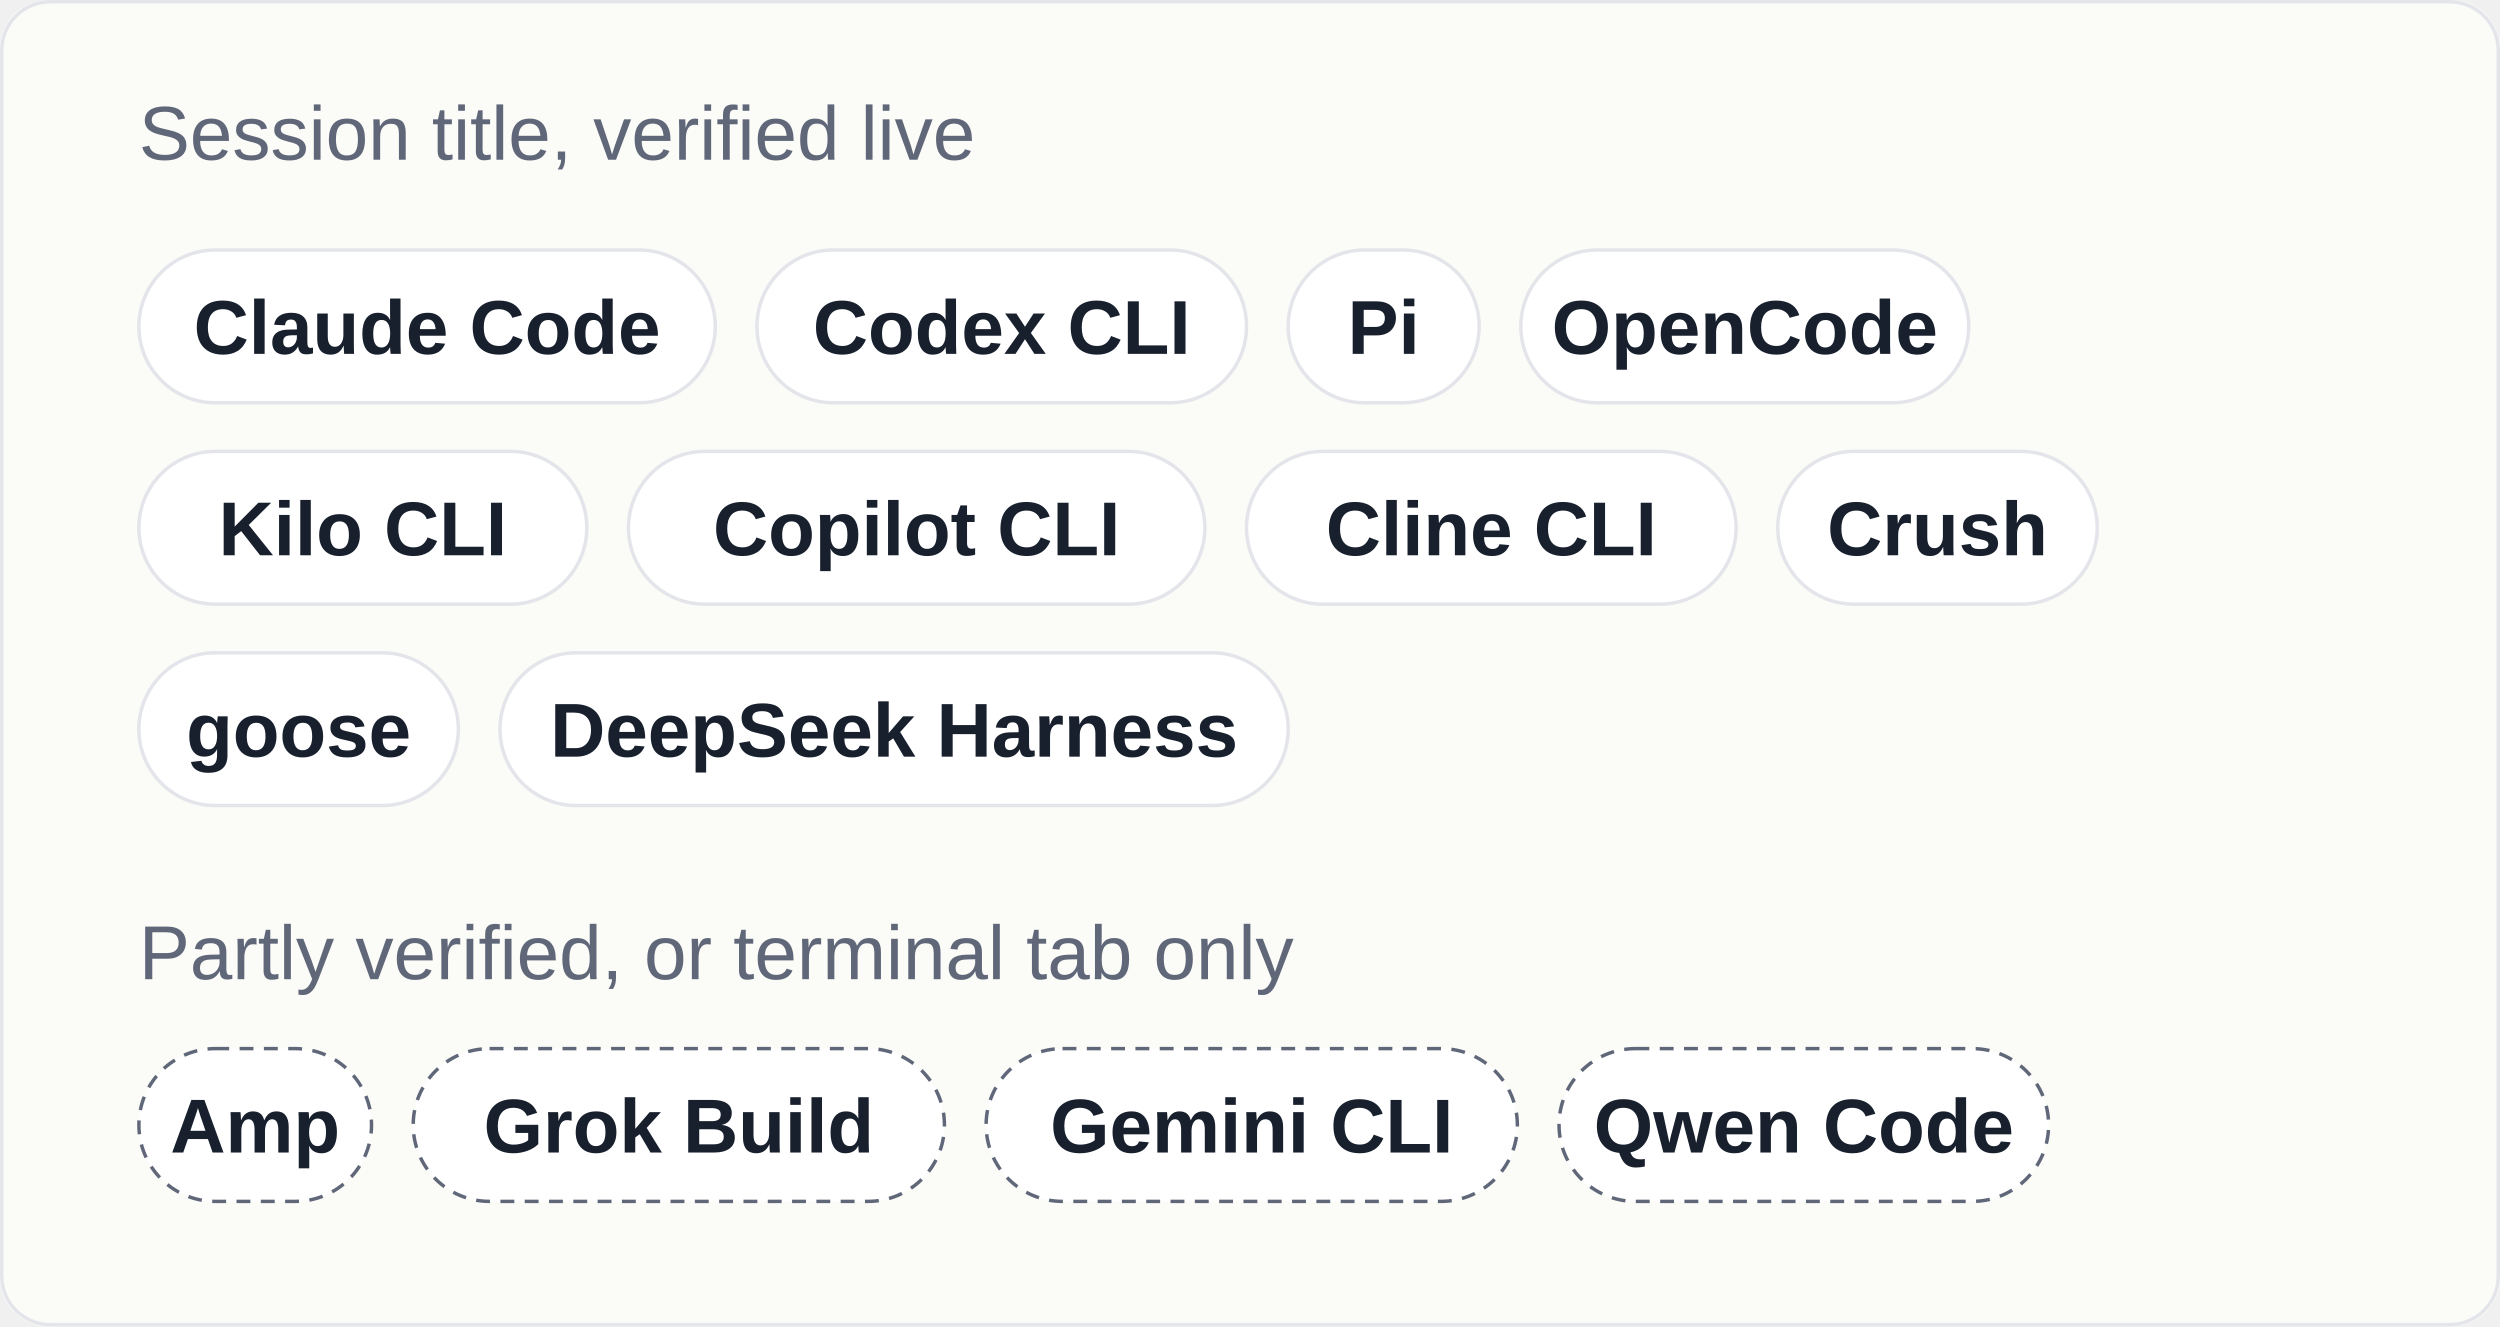
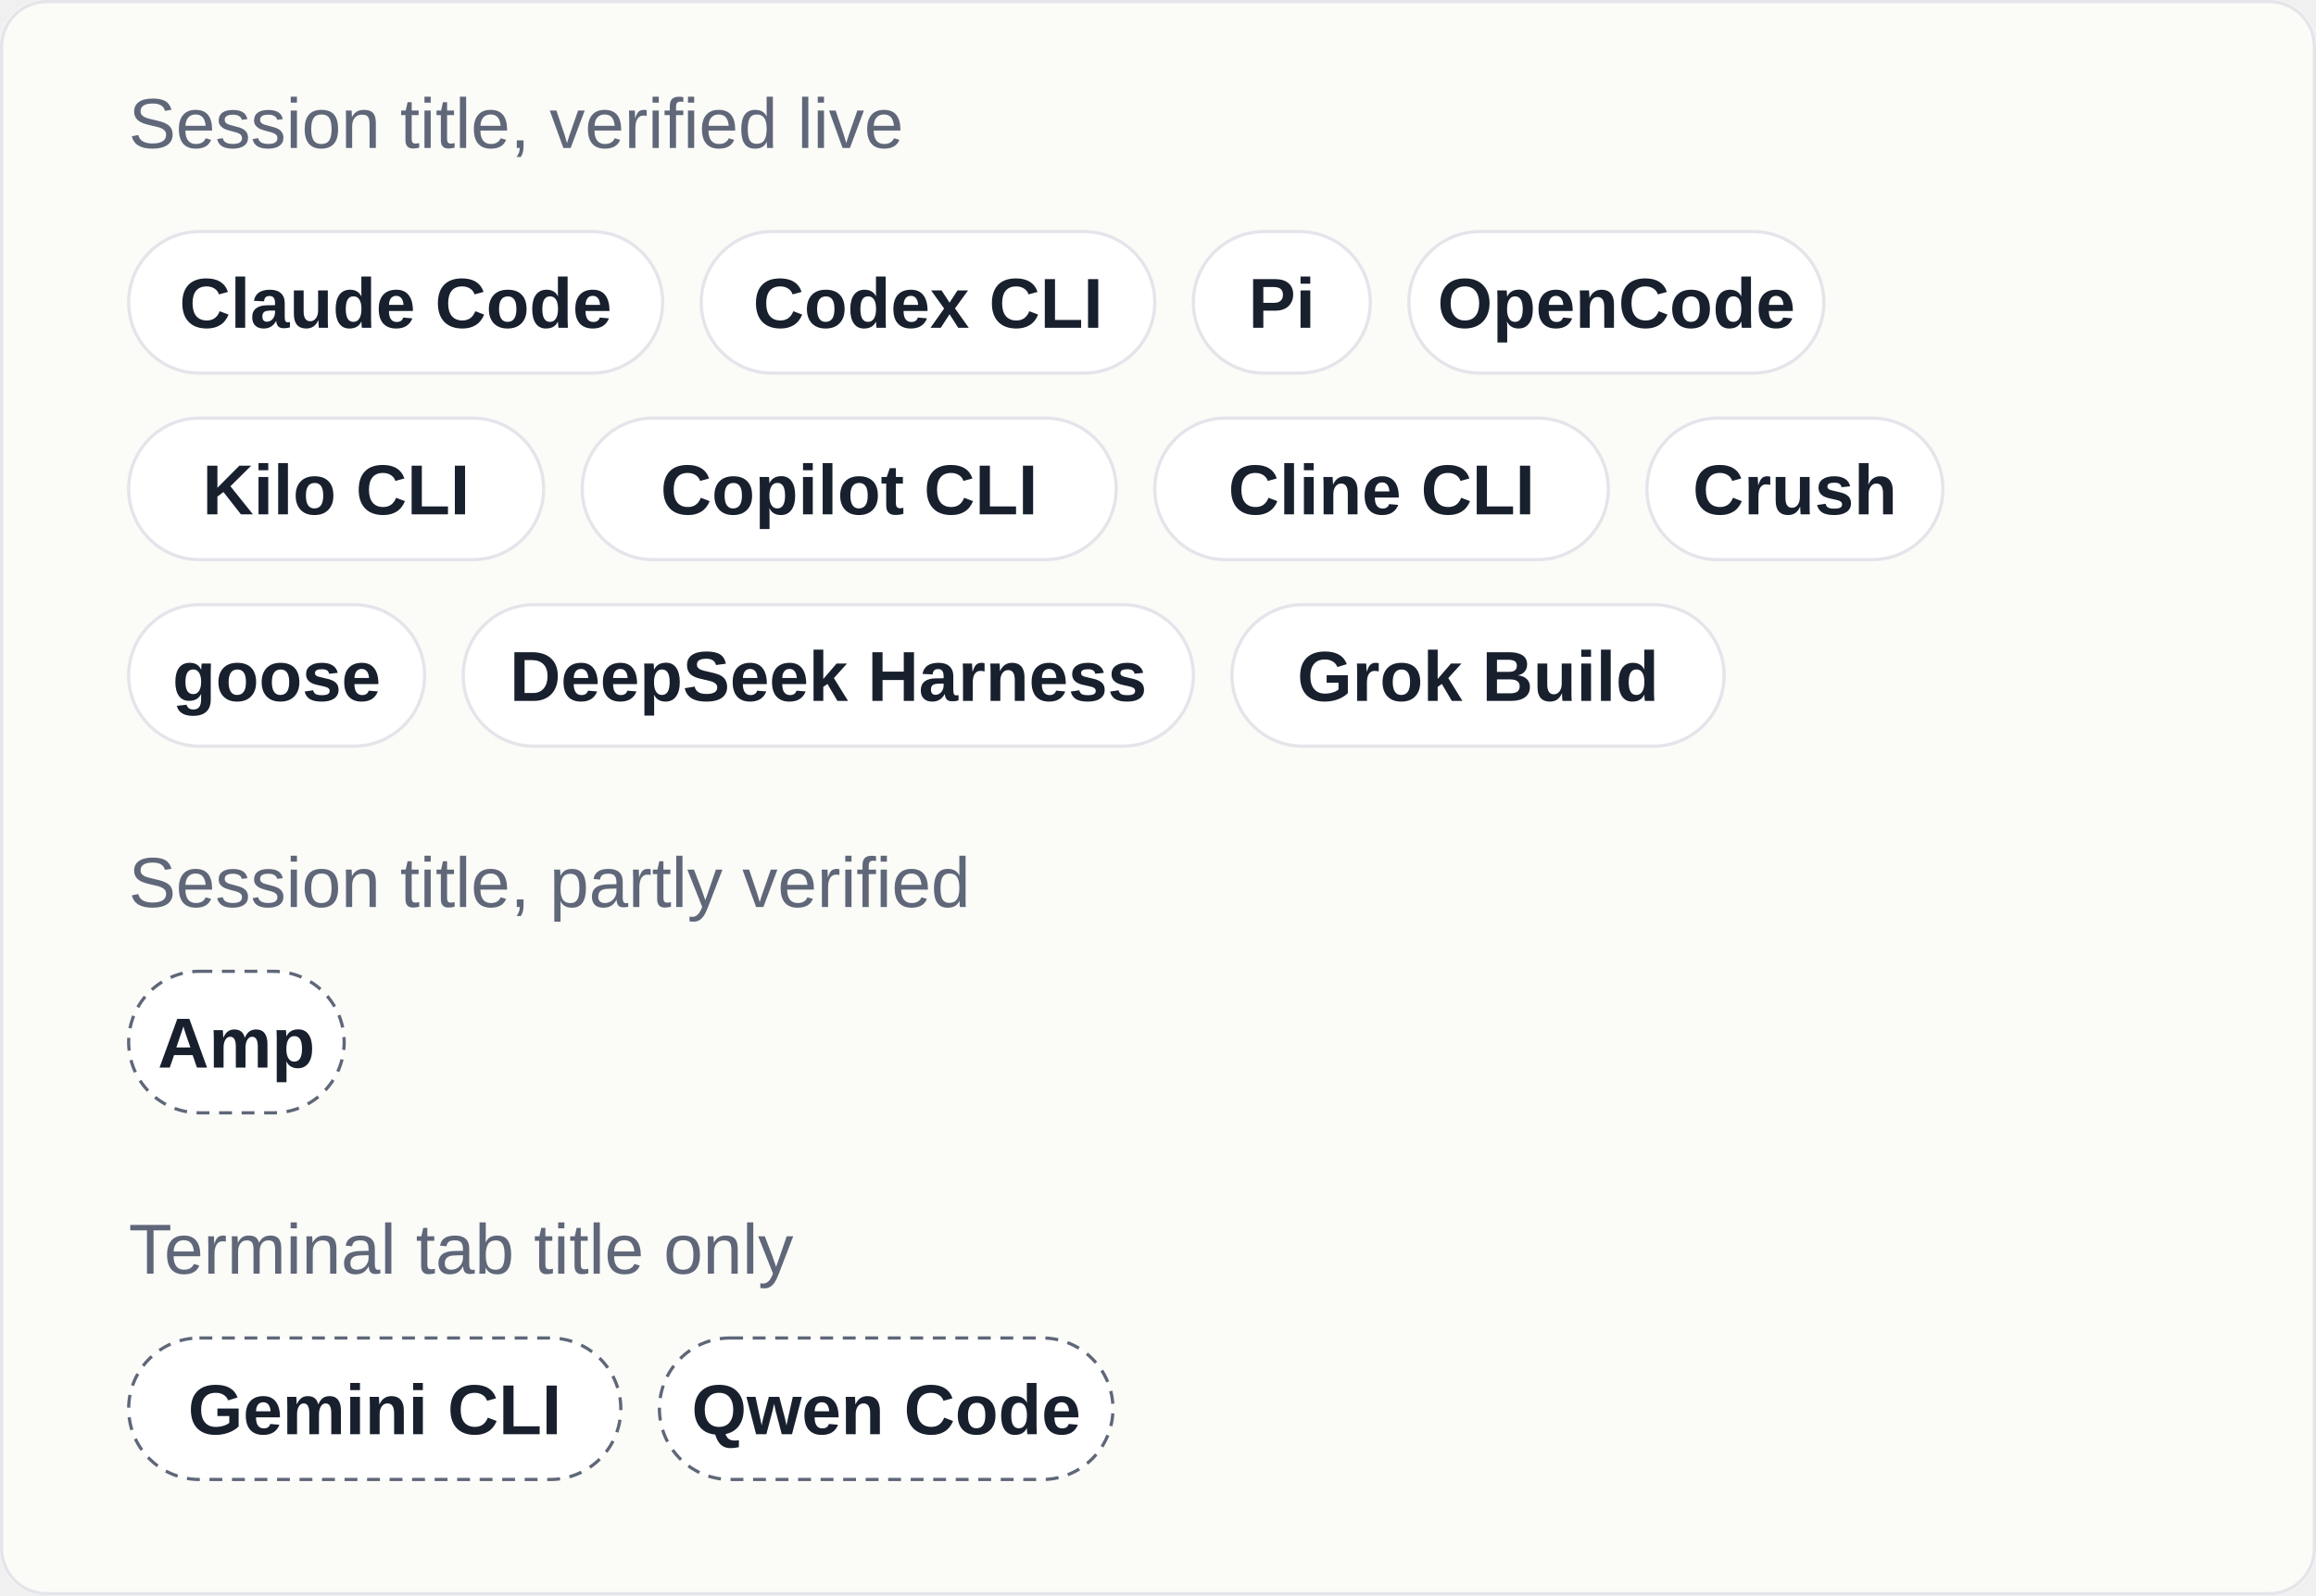
- <svg xmlns="http://www.w3.org/2000/svg" width="720" height="382" viewBox="0 0 720 382" role="img" aria-label="Session title: Claude Code, Codex CLI, Pi, OpenCode, Kilo CLI, Copilot CLI, Cline CLI, Crush, goose, DeepSeek Harness. Partly verified: Amp, Grok Build. Tab title only: Gemini CLI, Qwen Code.">
-   <rect width="720" height="382" rx="14" fill="#FBFBF8" />
-   <rect x="0.5" y="0.5" width="719" height="381" rx="14" fill="none" stroke="#E3E5EA" />
+ <svg xmlns="http://www.w3.org/2000/svg" width="720" height="496" viewBox="0 0 720 496" role="img" aria-label="Session title: Claude Code, Codex CLI, Pi, OpenCode, Kilo CLI, Copilot CLI, Cline CLI, Crush, goose, DeepSeek Harness, Grok Build. Partly verified: Amp. Tab title only: Gemini CLI, Qwen Code.">
+   <rect width="720" height="496" rx="14" fill="#FBFBF8" />
+   <rect x="0.5" y="0.5" width="719" height="495" rx="14" fill="none" stroke="#E3E5EA" />
  <text x="40" y="46" font-family="-apple-system, BlinkMacSystemFont, 'Segoe UI', 'Helvetica Neue', Arial, sans-serif" font-size="22" fill="#5F6779">Session title, verified live</text>
  <rect x="40" y="72" width="166" height="44" rx="22" fill="#FFFFFF" stroke="#E3E5EA" />
  <text x="123" y="101.92" text-anchor="middle" font-family="-apple-system, BlinkMacSystemFont, 'Segoe UI', 'Helvetica Neue', Arial, sans-serif" font-size="22" font-weight="600" fill="#18202E">Claude Code</text>
  <rect x="218" y="72" width="141" height="44" rx="22" fill="#FFFFFF" stroke="#E3E5EA" />
  <text x="288.5" y="101.92" text-anchor="middle" font-family="-apple-system, BlinkMacSystemFont, 'Segoe UI', 'Helvetica Neue', Arial, sans-serif" font-size="22" font-weight="600" fill="#18202E">Codex CLI</text>
  <rect x="371" y="72" width="55" height="44" rx="22" fill="#FFFFFF" stroke="#E3E5EA" />
  <text x="398.5" y="101.92" text-anchor="middle" font-family="-apple-system, BlinkMacSystemFont, 'Segoe UI', 'Helvetica Neue', Arial, sans-serif" font-size="22" font-weight="600" fill="#18202E">Pi</text>
  <rect x="438" y="72" width="129" height="44" rx="22" fill="#FFFFFF" stroke="#E3E5EA" />
  <text x="502.5" y="101.92" text-anchor="middle" font-family="-apple-system, BlinkMacSystemFont, 'Segoe UI', 'Helvetica Neue', Arial, sans-serif" font-size="22" font-weight="600" fill="#18202E">OpenCode</text>
  <rect x="40" y="130" width="129" height="44" rx="22" fill="#FFFFFF" stroke="#E3E5EA" />
  <text x="104.5" y="159.92" text-anchor="middle" font-family="-apple-system, BlinkMacSystemFont, 'Segoe UI', 'Helvetica Neue', Arial, sans-serif" font-size="22" font-weight="600" fill="#18202E">Kilo CLI</text>
  <rect x="181" y="130" width="166" height="44" rx="22" fill="#FFFFFF" stroke="#E3E5EA" />
  <text x="264" y="159.92" text-anchor="middle" font-family="-apple-system, BlinkMacSystemFont, 'Segoe UI', 'Helvetica Neue', Arial, sans-serif" font-size="22" font-weight="600" fill="#18202E">Copilot CLI</text>
  <rect x="359" y="130" width="141" height="44" rx="22" fill="#FFFFFF" stroke="#E3E5EA" />
  <text x="429.5" y="159.92" text-anchor="middle" font-family="-apple-system, BlinkMacSystemFont, 'Segoe UI', 'Helvetica Neue', Arial, sans-serif" font-size="22" font-weight="600" fill="#18202E">Cline CLI</text>
  <rect x="512" y="130" width="92" height="44" rx="22" fill="#FFFFFF" stroke="#E3E5EA" />
  <text x="558" y="159.92" text-anchor="middle" font-family="-apple-system, BlinkMacSystemFont, 'Segoe UI', 'Helvetica Neue', Arial, sans-serif" font-size="22" font-weight="600" fill="#18202E">Crush</text>
  <rect x="40" y="188" width="92" height="44" rx="22" fill="#FFFFFF" stroke="#E3E5EA" />
  <text x="86" y="217.92" text-anchor="middle" font-family="-apple-system, BlinkMacSystemFont, 'Segoe UI', 'Helvetica Neue', Arial, sans-serif" font-size="22" font-weight="600" fill="#18202E">goose</text>
  <rect x="144" y="188" width="227" height="44" rx="22" fill="#FFFFFF" stroke="#E3E5EA" />
  <text x="257.5" y="217.92" text-anchor="middle" font-family="-apple-system, BlinkMacSystemFont, 'Segoe UI', 'Helvetica Neue', Arial, sans-serif" font-size="22" font-weight="600" fill="#18202E">DeepSeek Harness</text>
-   <text x="40" y="282" font-family="-apple-system, BlinkMacSystemFont, 'Segoe UI', 'Helvetica Neue', Arial, sans-serif" font-size="22" fill="#5F6779">Partly verified, or terminal tab only</text>
+   <rect x="383" y="188" width="153" height="44" rx="22" fill="#FFFFFF" stroke="#E3E5EA" />
+   <text x="459.5" y="217.92" text-anchor="middle" font-family="-apple-system, BlinkMacSystemFont, 'Segoe UI', 'Helvetica Neue', Arial, sans-serif" font-size="22" font-weight="600" fill="#18202E">Grok Build</text>
+   <text x="40" y="282" font-family="-apple-system, BlinkMacSystemFont, 'Segoe UI', 'Helvetica Neue', Arial, sans-serif" font-size="22" fill="#5F6779">Session title, partly verified</text>
  <rect x="40" y="302" width="67" height="44" rx="22" fill="#FFFFFF" stroke="#5F6779" stroke-dasharray="4 3" />
  <text x="73.5" y="331.92" text-anchor="middle" font-family="-apple-system, BlinkMacSystemFont, 'Segoe UI', 'Helvetica Neue', Arial, sans-serif" font-size="22" font-weight="600" fill="#18202E">Amp</text>
-   <rect x="119" y="302" width="153" height="44" rx="22" fill="#FFFFFF" stroke="#5F6779" stroke-dasharray="4 3" />
-   <text x="195.5" y="331.92" text-anchor="middle" font-family="-apple-system, BlinkMacSystemFont, 'Segoe UI', 'Helvetica Neue', Arial, sans-serif" font-size="22" font-weight="600" fill="#18202E">Grok Build</text>
-   <rect x="284" y="302" width="153" height="44" rx="22" fill="#FFFFFF" stroke="#5F6779" stroke-dasharray="4 3" />
-   <text x="360.5" y="331.92" text-anchor="middle" font-family="-apple-system, BlinkMacSystemFont, 'Segoe UI', 'Helvetica Neue', Arial, sans-serif" font-size="22" font-weight="600" fill="#18202E">Gemini CLI</text>
-   <rect x="449" y="302" width="141" height="44" rx="22" fill="#FFFFFF" stroke="#5F6779" stroke-dasharray="4 3" />
-   <text x="519.5" y="331.92" text-anchor="middle" font-family="-apple-system, BlinkMacSystemFont, 'Segoe UI', 'Helvetica Neue', Arial, sans-serif" font-size="22" font-weight="600" fill="#18202E">Qwen Code</text>
+   <text x="40" y="396" font-family="-apple-system, BlinkMacSystemFont, 'Segoe UI', 'Helvetica Neue', Arial, sans-serif" font-size="22" fill="#5F6779">Terminal tab title only</text>
+   <rect x="40" y="416" width="153" height="44" rx="22" fill="#FFFFFF" stroke="#5F6779" stroke-dasharray="4 3" />
+   <text x="116.5" y="445.92" text-anchor="middle" font-family="-apple-system, BlinkMacSystemFont, 'Segoe UI', 'Helvetica Neue', Arial, sans-serif" font-size="22" font-weight="600" fill="#18202E">Gemini CLI</text>
+   <rect x="205" y="416" width="141" height="44" rx="22" fill="#FFFFFF" stroke="#5F6779" stroke-dasharray="4 3" />
+   <text x="275.5" y="445.92" text-anchor="middle" font-family="-apple-system, BlinkMacSystemFont, 'Segoe UI', 'Helvetica Neue', Arial, sans-serif" font-size="22" font-weight="600" fill="#18202E">Qwen Code</text>
</svg>
